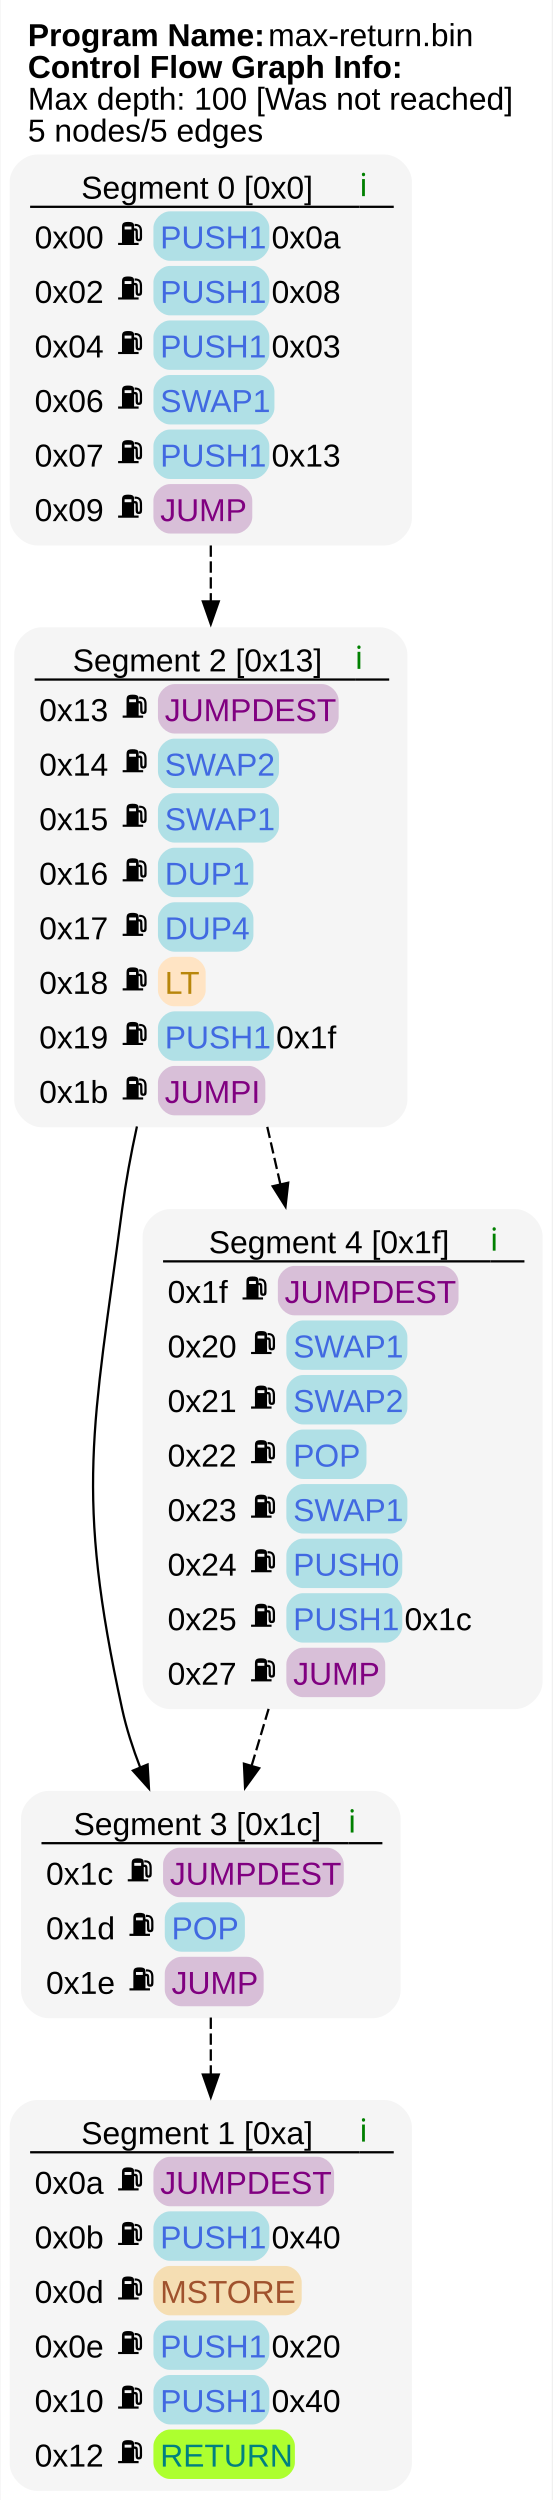
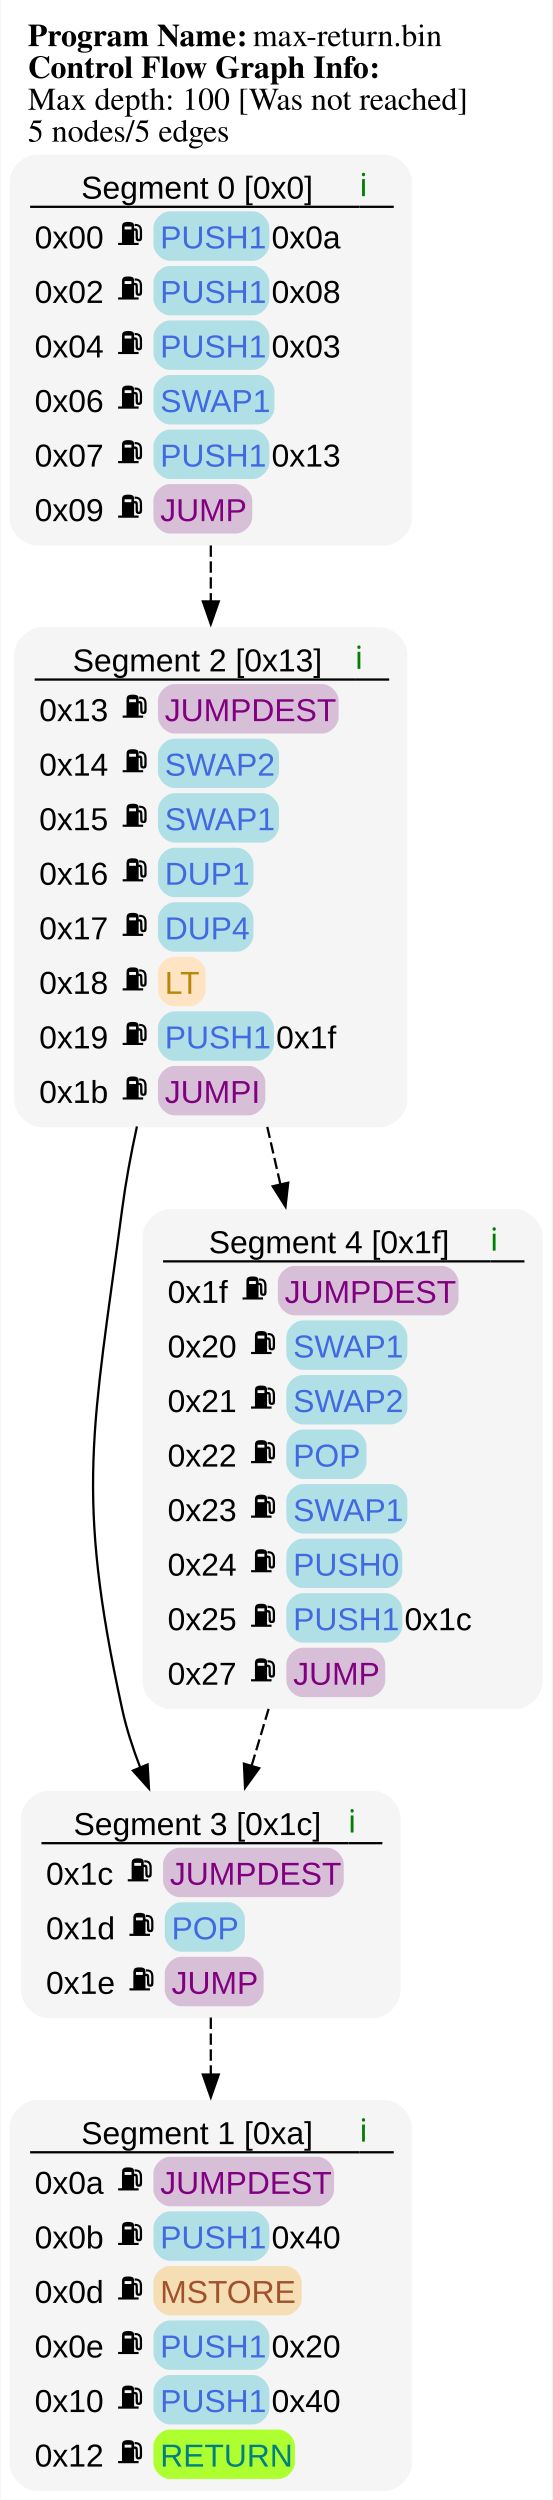
<svg xmlns="http://www.w3.org/2000/svg" xmlns:xlink="http://www.w3.org/1999/xlink" width="243pt" height="1100pt" viewBox="0.00 0.00 242.50 1100.00">
  <g id="graph0" class="graph" transform="scale(1 1) rotate(0) translate(4 1096)">
    <polygon fill="white" stroke="none" points="-4,4 -4,-1096 238.5,-1096 238.5,4 -4,4" />
-     <text text-anchor="start" x="8" y="-1075.7" font-family="Arial" font-weight="bold" font-size="14.00">Program Name: </text>
-     <text text-anchor="start" x="113.75" y="-1075.7" font-family="Arial" font-size="14.00"> max-return.bin</text>
-     <text text-anchor="start" x="8" y="-1061.7" font-family="Arial" font-weight="bold" font-size="14.00">Control Flow Graph Info: </text>
-     <text text-anchor="start" x="8" y="-1047.7" font-family="Arial" font-size="14.00">Max depth: 100 [Was not reached]</text>
-     <text text-anchor="start" x="8" y="-1033.7" font-family="Arial" font-size="14.00">5 nodes/5 edges</text>
+     <text text-anchor="start" x="8" y="-1075.7" font-family="Times,serif" font-weight="bold" font-size="14.00">Program Name: </text>
+     <text text-anchor="start" x="107" y="-1075.7" font-family="Times,serif" font-size="14.00"> max-return.bin</text>
+     <text text-anchor="start" x="8" y="-1061.7" font-family="Times,serif" font-weight="bold" font-size="14.00">Control Flow Graph Info: </text>
+     <text text-anchor="start" x="8" y="-1047.7" font-family="Times,serif" font-size="14.00">Max depth: 100 [Was not reached]</text>
+     <text text-anchor="start" x="8" y="-1033.7" font-family="Times,serif" font-size="14.00">5 nodes/5 edges</text>
    <g id="node1" class="node">
      <path fill="whitesmoke" stroke="none" d="M165,-1028C165,-1028 12,-1028 12,-1028 6,-1028 0,-1022 0,-1016 0,-1016 0,-868 0,-868 0,-862 6,-856 12,-856 12,-856 165,-856 165,-856 171,-856 177,-862 177,-868 177,-868 177,-1016 177,-1016 177,-1022 171,-1028 165,-1028" />
      <text text-anchor="start" x="31.5" y="-1008.58" font-family="arial" font-size="14.00">Segment 0 [0x0]</text>
      <g id="a_node1_0">
-         <a xlink:title="Stack Size Δ: +3&#10;Stack Size on Entry ≥ 0&#10;Exit Jump target: Constant 0x13">
+         <a xlink:title="Stack Size Δ: +3&#10;Stack Size on Entry for this segment ≥ 0&#10;Stack Size on Entry for this segment at this node ≥ 0&#10;Exit Jump target: Constant 0x13">
          <text text-anchor="start" x="153.88" y="-1009.7" font-family="arial" font-size="14.00" fill="green">ℹ️</text>
        </a>
      </g>
      <text text-anchor="start" x="11" y="-986.7" font-family="arial" font-size="14.00">0x00 </text>
      <g id="a_node1_1">
        <a xlink:href="https://github.com/Consensys/evm-dafny/blob/60bce44ee75978a4c97b9eab8e03424c9c233bbd/src/dafny/evm.dfy#L103" xlink:title="Gas: 3 " target="_blank">
          <text text-anchor="start" x="47" y="-988.2" font-family="arial" font-size="14.00">⛽</text>
        </a>
      </g>
      <g id="a_node1_2">
        <a xlink:href="https://github.com/Consensys/evm-dafny/blob/60bce44ee75978a4c97b9eab8e03424c9c233bbd/src/dafny/bytecode.dfy#L1479" xlink:title="Push 1 byte" target="_blank">
          <path fill="powderblue" stroke="none" d="M70.5,-981.25C70.5,-981.25 107,-981.25 107,-981.25 110.62,-981.25 114.25,-984.88 114.25,-988.5 114.25,-988.5 114.25,-995.75 114.25,-995.75 114.25,-999.38 110.62,-1003 107,-1003 107,-1003 70.5,-1003 70.5,-1003 66.88,-1003 63.25,-999.38 63.25,-995.75 63.25,-995.75 63.25,-988.5 63.25,-988.5 63.25,-984.88 66.88,-981.25 70.5,-981.25" />
          <text text-anchor="start" x="66.25" y="-986.7" font-family="arial" font-size="14.00" fill="royalblue">PUSH1</text>
        </a>
      </g>
      <text text-anchor="start" x="115.25" y="-986.7" font-family="arial" font-size="14.00">  0x0a</text>
      <text text-anchor="start" x="11" y="-962.7" font-family="arial" font-size="14.00">0x02 </text>
      <g id="a_node1_3">
        <a xlink:href="https://github.com/Consensys/evm-dafny/blob/60bce44ee75978a4c97b9eab8e03424c9c233bbd/src/dafny/evm.dfy#L103" xlink:title="Gas: 3 " target="_blank">
          <text text-anchor="start" x="47" y="-964.2" font-family="arial" font-size="14.00">⛽</text>
        </a>
      </g>
      <g id="a_node1_4">
        <a xlink:href="https://github.com/Consensys/evm-dafny/blob/60bce44ee75978a4c97b9eab8e03424c9c233bbd/src/dafny/bytecode.dfy#L1479" xlink:title="Push 1 byte" target="_blank">
          <path fill="powderblue" stroke="none" d="M70.5,-957.25C70.5,-957.25 107,-957.25 107,-957.25 110.62,-957.25 114.25,-960.88 114.25,-964.5 114.25,-964.5 114.25,-971.75 114.25,-971.75 114.25,-975.38 110.62,-979 107,-979 107,-979 70.5,-979 70.5,-979 66.88,-979 63.25,-975.38 63.25,-971.75 63.25,-971.75 63.25,-964.5 63.25,-964.5 63.25,-960.88 66.88,-957.25 70.5,-957.25" />
          <text text-anchor="start" x="66.25" y="-962.7" font-family="arial" font-size="14.00" fill="royalblue">PUSH1</text>
        </a>
      </g>
      <text text-anchor="start" x="115.25" y="-962.7" font-family="arial" font-size="14.00">  0x08</text>
      <text text-anchor="start" x="11" y="-938.7" font-family="arial" font-size="14.00">0x04 </text>
      <g id="a_node1_5">
        <a xlink:href="https://github.com/Consensys/evm-dafny/blob/60bce44ee75978a4c97b9eab8e03424c9c233bbd/src/dafny/evm.dfy#L103" xlink:title="Gas: 3 " target="_blank">
          <text text-anchor="start" x="47" y="-940.2" font-family="arial" font-size="14.00">⛽</text>
        </a>
      </g>
      <g id="a_node1_6">
        <a xlink:href="https://github.com/Consensys/evm-dafny/blob/60bce44ee75978a4c97b9eab8e03424c9c233bbd/src/dafny/bytecode.dfy#L1479" xlink:title="Push 1 byte" target="_blank">
          <path fill="powderblue" stroke="none" d="M70.5,-933.25C70.5,-933.25 107,-933.25 107,-933.25 110.62,-933.25 114.25,-936.88 114.25,-940.5 114.25,-940.5 114.25,-947.75 114.25,-947.75 114.25,-951.38 110.62,-955 107,-955 107,-955 70.5,-955 70.5,-955 66.88,-955 63.25,-951.38 63.25,-947.75 63.25,-947.75 63.25,-940.5 63.25,-940.5 63.25,-936.88 66.88,-933.25 70.5,-933.25" />
          <text text-anchor="start" x="66.25" y="-938.7" font-family="arial" font-size="14.00" fill="royalblue">PUSH1</text>
        </a>
      </g>
      <text text-anchor="start" x="115.25" y="-938.7" font-family="arial" font-size="14.00">  0x03</text>
      <text text-anchor="start" x="11" y="-914.7" font-family="arial" font-size="14.00">0x06 </text>
      <g id="a_node1_7">
        <a xlink:href="https://github.com/Consensys/evm-dafny/blob/60bce44ee75978a4c97b9eab8e03424c9c233bbd/src/dafny/evm.dfy#L103" xlink:title="Gas: 3 " target="_blank">
          <text text-anchor="start" x="47" y="-916.2" font-family="arial" font-size="14.00">⛽</text>
        </a>
      </g>
      <g id="a_node1_8">
        <a xlink:href="https://github.com/Consensys/evm-dafny/blob/60bce44ee75978a4c97b9eab8e03424c9c233bbd/src/dafny/bytecode.dfy#L1577" xlink:title="Swap top and 2nd element of the stack" target="_blank">
          <path fill="powderblue" stroke="none" d="M70.5,-909.25C70.5,-909.25 109.25,-909.25 109.25,-909.25 112.88,-909.25 116.5,-912.88 116.5,-916.5 116.5,-916.5 116.5,-923.75 116.5,-923.75 116.5,-927.38 112.88,-931 109.25,-931 109.25,-931 70.5,-931 70.5,-931 66.88,-931 63.25,-927.38 63.25,-923.75 63.25,-923.75 63.25,-916.5 63.25,-916.5 63.25,-912.88 66.88,-909.25 70.5,-909.25" />
          <text text-anchor="start" x="66.25" y="-914.7" font-family="arial" font-size="14.00" fill="royalblue">SWAP1</text>
        </a>
      </g>
      <text text-anchor="start" x="11" y="-890.7" font-family="arial" font-size="14.00">0x07 </text>
      <g id="a_node1_9">
        <a xlink:href="https://github.com/Consensys/evm-dafny/blob/60bce44ee75978a4c97b9eab8e03424c9c233bbd/src/dafny/evm.dfy#L103" xlink:title="Gas: 3 " target="_blank">
          <text text-anchor="start" x="47" y="-892.2" font-family="arial" font-size="14.00">⛽</text>
        </a>
      </g>
      <g id="a_node1_10">
        <a xlink:href="https://github.com/Consensys/evm-dafny/blob/60bce44ee75978a4c97b9eab8e03424c9c233bbd/src/dafny/bytecode.dfy#L1479" xlink:title="Push 1 byte" target="_blank">
          <path fill="powderblue" stroke="none" d="M70.5,-885.25C70.5,-885.25 107,-885.25 107,-885.25 110.62,-885.25 114.25,-888.88 114.25,-892.5 114.25,-892.5 114.25,-899.75 114.25,-899.75 114.25,-903.38 110.62,-907 107,-907 107,-907 70.5,-907 70.5,-907 66.88,-907 63.25,-903.38 63.25,-899.75 63.25,-899.75 63.25,-892.5 63.25,-892.5 63.25,-888.88 66.88,-885.25 70.5,-885.25" />
          <text text-anchor="start" x="66.25" y="-890.7" font-family="arial" font-size="14.00" fill="royalblue">PUSH1</text>
        </a>
      </g>
      <text text-anchor="start" x="115.25" y="-890.7" font-family="arial" font-size="14.00">  0x13</text>
      <text text-anchor="start" x="11" y="-866.7" font-family="arial" font-size="14.00">0x09 </text>
      <g id="a_node1_11">
        <a xlink:href="https://github.com/Consensys/evm-dafny/blob/60bce44ee75978a4c97b9eab8e03424c9c233bbd/src/dafny/evm.dfy#L103" xlink:title="Gas: 8 " target="_blank">
          <text text-anchor="start" x="47" y="-868.2" font-family="arial" font-size="14.00">⛽</text>
        </a>
      </g>
      <g id="a_node1_12">
        <a xlink:href="https://github.com/Consensys/evm-dafny/blob/60bce44ee75978a4c97b9eab8e03424c9c233bbd/src/dafny/bytecode.dfy#L1255" xlink:title="Uncoditional Jump" target="_blank">
          <path fill="thistle" stroke="none" d="M70.5,-861.25C70.5,-861.25 99.5,-861.25 99.5,-861.25 103.12,-861.25 106.75,-864.88 106.75,-868.5 106.75,-868.5 106.75,-875.75 106.75,-875.75 106.75,-879.38 103.12,-883 99.5,-883 99.5,-883 70.5,-883 70.5,-883 66.88,-883 63.25,-879.38 63.25,-875.75 63.25,-875.75 63.25,-868.5 63.25,-868.5 63.25,-864.88 66.88,-861.25 70.5,-861.25" />
          <text text-anchor="start" x="66.25" y="-866.7" font-family="arial" font-size="14.00" fill="purple">JUMP</text>
        </a>
      </g>
      <polygon fill="black" stroke="black" points="9,-1005 9,-1005 154,-1005 154,-1005 9,-1005" />
      <polygon fill="black" stroke="black" points="154,-1005 154,-1005 169,-1005 169,-1005 154,-1005" />
    </g>
    <g id="node2" class="node">
      <path fill="whitesmoke" stroke="none" d="M163,-820C163,-820 14,-820 14,-820 8,-820 2,-814 2,-808 2,-808 2,-612 2,-612 2,-606 8,-600 14,-600 14,-600 163,-600 163,-600 169,-600 175,-606 175,-612 175,-612 175,-808 175,-808 175,-814 169,-820 163,-820" />
      <text text-anchor="start" x="27.75" y="-800.58" font-family="arial" font-size="14.00">Segment 2 [0x13]</text>
      <g id="a_node2_13">
-         <a xlink:title="Stack Size Δ: 0&#10;Stack Size on Entry ≥ 3&#10;Exit Jump target: Constant 0x1f">
+         <a xlink:title="Stack Size Δ: 0&#10;Stack Size on Entry for this segment ≥ 3&#10;Stack Size on Entry for this segment at this node ≥ 3&#10;Exit Jump target: Constant 0x1f">
          <text text-anchor="start" x="151.88" y="-801.7" font-family="arial" font-size="14.00" fill="green">ℹ️</text>
        </a>
      </g>
      <text text-anchor="start" x="13" y="-778.7" font-family="arial" font-size="14.00">0x13 </text>
      <g id="a_node2_14">
        <a xlink:href="https://github.com/Consensys/evm-dafny/blob/60bce44ee75978a4c97b9eab8e03424c9c233bbd/src/dafny/evm.dfy#L103" xlink:title="Gas: 1 " target="_blank">
          <text text-anchor="start" x="49" y="-780.2" font-family="arial" font-size="14.00">⛽</text>
        </a>
      </g>
      <g id="a_node2_15">
        <a xlink:href="https://github.com/Consensys/evm-dafny/blob/60bce44ee75978a4c97b9eab8e03424c9c233bbd/src/dafny/bytecode.dfy#L1334" xlink:title="A valid destination for a jump" target="_blank">
          <path fill="thistle" stroke="none" d="M72.5,-773.25C72.5,-773.25 137.5,-773.25 137.5,-773.25 141.12,-773.25 144.75,-776.88 144.75,-780.5 144.75,-780.5 144.75,-787.75 144.75,-787.75 144.75,-791.38 141.12,-795 137.5,-795 137.5,-795 72.5,-795 72.5,-795 68.88,-795 65.25,-791.38 65.25,-787.75 65.25,-787.75 65.25,-780.5 65.25,-780.5 65.25,-776.88 68.88,-773.25 72.5,-773.25" />
          <text text-anchor="start" x="68.25" y="-778.7" font-family="arial" font-size="14.00" fill="purple">JUMPDEST</text>
        </a>
      </g>
      <text text-anchor="start" x="13" y="-754.7" font-family="arial" font-size="14.00">0x14 </text>
      <g id="a_node2_16">
        <a xlink:href="https://github.com/Consensys/evm-dafny/blob/60bce44ee75978a4c97b9eab8e03424c9c233bbd/src/dafny/evm.dfy#L103" xlink:title="Gas: 3 " target="_blank">
          <text text-anchor="start" x="49" y="-756.2" font-family="arial" font-size="14.00">⛽</text>
        </a>
      </g>
      <g id="a_node2_17">
        <a xlink:href="https://github.com/Consensys/evm-dafny/blob/60bce44ee75978a4c97b9eab8e03424c9c233bbd/src/dafny/bytecode.dfy#L1577" xlink:title="Swap top and 3rd element of the stack" target="_blank">
          <path fill="powderblue" stroke="none" d="M72.5,-749.25C72.5,-749.25 111.25,-749.25 111.25,-749.25 114.88,-749.25 118.5,-752.88 118.5,-756.5 118.5,-756.5 118.5,-763.75 118.5,-763.75 118.5,-767.38 114.88,-771 111.25,-771 111.25,-771 72.5,-771 72.5,-771 68.88,-771 65.25,-767.38 65.25,-763.75 65.25,-763.75 65.25,-756.5 65.25,-756.5 65.25,-752.88 68.88,-749.25 72.5,-749.25" />
          <text text-anchor="start" x="68.25" y="-754.7" font-family="arial" font-size="14.00" fill="royalblue">SWAP2</text>
        </a>
      </g>
      <text text-anchor="start" x="13" y="-730.7" font-family="arial" font-size="14.00">0x15 </text>
      <g id="a_node2_18">
        <a xlink:href="https://github.com/Consensys/evm-dafny/blob/60bce44ee75978a4c97b9eab8e03424c9c233bbd/src/dafny/evm.dfy#L103" xlink:title="Gas: 3 " target="_blank">
          <text text-anchor="start" x="49" y="-732.2" font-family="arial" font-size="14.00">⛽</text>
        </a>
      </g>
      <g id="a_node2_19">
        <a xlink:href="https://github.com/Consensys/evm-dafny/blob/60bce44ee75978a4c97b9eab8e03424c9c233bbd/src/dafny/bytecode.dfy#L1577" xlink:title="Swap top and 2nd element of the stack" target="_blank">
          <path fill="powderblue" stroke="none" d="M72.5,-725.25C72.5,-725.25 111.25,-725.25 111.25,-725.25 114.88,-725.25 118.5,-728.88 118.5,-732.5 118.5,-732.5 118.5,-739.75 118.5,-739.75 118.5,-743.38 114.88,-747 111.25,-747 111.25,-747 72.5,-747 72.5,-747 68.88,-747 65.25,-743.38 65.25,-739.75 65.25,-739.75 65.25,-732.5 65.25,-732.5 65.25,-728.88 68.88,-725.25 72.5,-725.25" />
          <text text-anchor="start" x="68.25" y="-730.7" font-family="arial" font-size="14.00" fill="royalblue">SWAP1</text>
        </a>
      </g>
      <text text-anchor="start" x="13" y="-706.7" font-family="arial" font-size="14.00">0x16 </text>
      <g id="a_node2_20">
        <a xlink:href="https://github.com/Consensys/evm-dafny/blob/60bce44ee75978a4c97b9eab8e03424c9c233bbd/src/dafny/evm.dfy#L103" xlink:title="Gas: 3 " target="_blank">
          <text text-anchor="start" x="49" y="-708.2" font-family="arial" font-size="14.00">⛽</text>
        </a>
      </g>
      <g id="a_node2_21">
        <a xlink:href="https://github.com/Consensys/evm-dafny/blob/60bce44ee75978a4c97b9eab8e03424c9c233bbd/src/dafny/bytecode.dfy#L1568" xlink:title="Duplicate 1st element on top of the stack" target="_blank">
          <path fill="powderblue" stroke="none" d="M72.5,-701.25C72.5,-701.25 100,-701.25 100,-701.25 103.62,-701.25 107.25,-704.88 107.25,-708.5 107.25,-708.5 107.25,-715.75 107.25,-715.75 107.25,-719.38 103.62,-723 100,-723 100,-723 72.5,-723 72.5,-723 68.88,-723 65.25,-719.38 65.25,-715.75 65.25,-715.75 65.25,-708.5 65.25,-708.5 65.25,-704.88 68.88,-701.25 72.5,-701.25" />
          <text text-anchor="start" x="68.25" y="-706.7" font-family="arial" font-size="14.00" fill="royalblue">DUP1</text>
        </a>
      </g>
      <text text-anchor="start" x="13" y="-682.7" font-family="arial" font-size="14.00">0x17 </text>
      <g id="a_node2_22">
        <a xlink:href="https://github.com/Consensys/evm-dafny/blob/60bce44ee75978a4c97b9eab8e03424c9c233bbd/src/dafny/evm.dfy#L103" xlink:title="Gas: 3 " target="_blank">
          <text text-anchor="start" x="49" y="-684.2" font-family="arial" font-size="14.00">⛽</text>
        </a>
      </g>
      <g id="a_node2_23">
        <a xlink:href="https://github.com/Consensys/evm-dafny/blob/60bce44ee75978a4c97b9eab8e03424c9c233bbd/src/dafny/bytecode.dfy#L1568" xlink:title="Duplicate 4-th element on top of the stack" target="_blank">
          <path fill="powderblue" stroke="none" d="M72.5,-677.25C72.5,-677.25 100,-677.25 100,-677.25 103.62,-677.25 107.25,-680.88 107.25,-684.5 107.25,-684.5 107.25,-691.75 107.25,-691.75 107.25,-695.38 103.62,-699 100,-699 100,-699 72.5,-699 72.5,-699 68.88,-699 65.25,-695.38 65.25,-691.75 65.25,-691.75 65.25,-684.5 65.25,-684.5 65.25,-680.88 68.88,-677.25 72.5,-677.25" />
          <text text-anchor="start" x="68.25" y="-682.7" font-family="arial" font-size="14.00" fill="royalblue">DUP4</text>
        </a>
      </g>
      <text text-anchor="start" x="13" y="-658.7" font-family="arial" font-size="14.00">0x18 </text>
      <g id="a_node2_24">
        <a xlink:href="https://github.com/Consensys/evm-dafny/blob/60bce44ee75978a4c97b9eab8e03424c9c233bbd/src/dafny/evm.dfy#L103" xlink:title="Gas: 3 " target="_blank">
          <text text-anchor="start" x="49" y="-660.2" font-family="arial" font-size="14.00">⛽</text>
        </a>
      </g>
      <g id="a_node2_25">
        <a xlink:href="https://github.com/Consensys/evm-dafny/blob/60bce44ee75978a4c97b9eab8e03424c9c233bbd/src/dafny/bytecode.dfy#L314" xlink:title="Unsigned Less than" target="_blank">
          <path fill="bisque" stroke="none" d="M72.25,-653.25C72.25,-653.25 79.25,-653.25 79.25,-653.25 82.75,-653.25 86.25,-656.75 86.25,-660.25 86.25,-660.25 86.25,-668 86.25,-668 86.25,-671.5 82.75,-675 79.25,-675 79.25,-675 72.25,-675 72.25,-675 68.75,-675 65.25,-671.5 65.25,-668 65.25,-668 65.25,-660.25 65.25,-660.25 65.25,-656.75 68.75,-653.25 72.25,-653.25" />
          <text text-anchor="start" x="68.25" y="-658.7" font-family="arial" font-size="14.00" fill="darkgoldenrod">LT</text>
        </a>
      </g>
      <text text-anchor="start" x="13" y="-634.7" font-family="arial" font-size="14.00">0x19 </text>
      <g id="a_node2_26">
        <a xlink:href="https://github.com/Consensys/evm-dafny/blob/60bce44ee75978a4c97b9eab8e03424c9c233bbd/src/dafny/evm.dfy#L103" xlink:title="Gas: 3 " target="_blank">
          <text text-anchor="start" x="49" y="-636.2" font-family="arial" font-size="14.00">⛽</text>
        </a>
      </g>
      <g id="a_node2_27">
        <a xlink:href="https://github.com/Consensys/evm-dafny/blob/60bce44ee75978a4c97b9eab8e03424c9c233bbd/src/dafny/bytecode.dfy#L1479" xlink:title="Push 1 byte" target="_blank">
          <path fill="powderblue" stroke="none" d="M72.5,-629.25C72.5,-629.25 109,-629.25 109,-629.25 112.62,-629.25 116.25,-632.88 116.25,-636.5 116.25,-636.5 116.25,-643.75 116.25,-643.75 116.25,-647.38 112.62,-651 109,-651 109,-651 72.5,-651 72.5,-651 68.88,-651 65.25,-647.38 65.25,-643.75 65.25,-643.75 65.25,-636.5 65.25,-636.5 65.25,-632.88 68.88,-629.25 72.5,-629.25" />
          <text text-anchor="start" x="68.25" y="-634.7" font-family="arial" font-size="14.00" fill="royalblue">PUSH1</text>
        </a>
      </g>
      <text text-anchor="start" x="117.25" y="-634.7" font-family="arial" font-size="14.00">  0x1f</text>
      <text text-anchor="start" x="13" y="-610.7" font-family="arial" font-size="14.00">0x1b </text>
      <g id="a_node2_28">
        <a xlink:href="https://github.com/Consensys/evm-dafny/blob/60bce44ee75978a4c97b9eab8e03424c9c233bbd/src/dafny/evm.dfy#L103" xlink:title="Gas: 10 " target="_blank">
          <text text-anchor="start" x="49" y="-612.2" font-family="arial" font-size="14.00">⛽</text>
        </a>
      </g>
      <g id="a_node2_29">
        <a xlink:href="https://github.com/Consensys/evm-dafny/blob/60bce44ee75978a4c97b9eab8e03424c9c233bbd/src/dafny/bytecode.dfy#L1277" xlink:title="Conditional Jump" target="_blank">
          <path fill="thistle" stroke="none" d="M72.5,-605.25C72.5,-605.25 105.25,-605.25 105.25,-605.25 108.88,-605.25 112.5,-608.88 112.5,-612.5 112.5,-612.5 112.5,-619.75 112.5,-619.75 112.5,-623.38 108.88,-627 105.25,-627 105.25,-627 72.5,-627 72.5,-627 68.88,-627 65.25,-623.38 65.25,-619.75 65.25,-619.75 65.25,-612.5 65.25,-612.5 65.25,-608.88 68.88,-605.25 72.5,-605.25" />
          <text text-anchor="start" x="68.25" y="-610.7" font-family="arial" font-size="14.00" fill="purple">JUMPI</text>
        </a>
      </g>
      <polygon fill="black" stroke="black" points="11,-797 11,-797 152,-797 152,-797 11,-797" />
      <polygon fill="black" stroke="black" points="152,-797 152,-797 167,-797 167,-797 152,-797" />
    </g>
    <g id="edge1" class="edge">
      <g id="a_edge1">
        <a xlink:title="Jump">
          <path fill="none" stroke="black" stroke-dasharray="5,2" d="M88.5,-856.01C88.5,-847.92 88.5,-839.61 88.5,-831.26" />
          <polygon fill="black" stroke="black" points="92,-831.39 88.5,-821.39 85,-831.39 92,-831.39" />
        </a>
      </g>
    </g>
    <g id="node3" class="node">
      <path fill="whitesmoke" stroke="none" d="M160,-308C160,-308 17,-308 17,-308 11,-308 5,-302 5,-296 5,-296 5,-220 5,-220 5,-214 11,-208 17,-208 17,-208 160,-208 160,-208 166,-208 172,-214 172,-220 172,-220 172,-296 172,-296 172,-302 166,-308 160,-308" />
      <text text-anchor="start" x="28.12" y="-288.57" font-family="arial" font-size="14.00">Segment 3 [0x1c]</text>
      <g id="a_node3_30">
-         <a xlink:title="Stack Size Δ: -2&#10;Stack Size on Entry ≥ 2&#10;Exit Jump target: Stack on Entry.Peek(1)">
+         <a xlink:title="Stack Size Δ: -2&#10;Stack Size on Entry for this segment ≥ 2&#10;Stack Size on Entry for this segment at this node ≥ 3&#10;Exit Jump target: Stack on Entry.Peek(1)">
          <text text-anchor="start" x="148.88" y="-289.7" font-family="arial" font-size="14.00" fill="green">ℹ️</text>
        </a>
      </g>
      <text text-anchor="start" x="16" y="-266.7" font-family="arial" font-size="14.00">0x1c </text>
      <g id="a_node3_31">
        <a xlink:href="https://github.com/Consensys/evm-dafny/blob/60bce44ee75978a4c97b9eab8e03424c9c233bbd/src/dafny/evm.dfy#L103" xlink:title="Gas: 1 " target="_blank">
          <text text-anchor="start" x="51.25" y="-268.2" font-family="arial" font-size="14.00">⛽</text>
        </a>
      </g>
      <g id="a_node3_32">
        <a xlink:href="https://github.com/Consensys/evm-dafny/blob/60bce44ee75978a4c97b9eab8e03424c9c233bbd/src/dafny/bytecode.dfy#L1334" xlink:title="A valid destination for a jump" target="_blank">
          <path fill="thistle" stroke="none" d="M74.75,-261.25C74.75,-261.25 139.75,-261.25 139.75,-261.25 143.38,-261.25 147,-264.88 147,-268.5 147,-268.5 147,-275.75 147,-275.75 147,-279.38 143.38,-283 139.75,-283 139.75,-283 74.75,-283 74.75,-283 71.12,-283 67.5,-279.38 67.5,-275.75 67.5,-275.75 67.5,-268.5 67.5,-268.5 67.5,-264.88 71.12,-261.25 74.75,-261.25" />
          <text text-anchor="start" x="70.5" y="-266.7" font-family="arial" font-size="14.00" fill="purple">JUMPDEST</text>
        </a>
      </g>
      <text text-anchor="start" x="16" y="-242.7" font-family="arial" font-size="14.00">0x1d </text>
      <g id="a_node3_33">
        <a xlink:href="https://github.com/Consensys/evm-dafny/blob/60bce44ee75978a4c97b9eab8e03424c9c233bbd/src/dafny/evm.dfy#L103" xlink:title="Gas: 2 " target="_blank">
          <text text-anchor="start" x="52" y="-244.2" font-family="arial" font-size="14.00">⛽</text>
        </a>
      </g>
      <g id="a_node3_34">
        <a xlink:href="https://github.com/Consensys/evm-dafny/blob/60bce44ee75978a4c97b9eab8e03424c9c233bbd/src/dafny/bytecode.dfy#L1097" xlink:title="Pop top of stack" target="_blank">
          <path fill="powderblue" stroke="none" d="M75.5,-237.25C75.5,-237.25 96.25,-237.25 96.25,-237.25 99.88,-237.25 103.5,-240.88 103.5,-244.5 103.5,-244.5 103.5,-251.75 103.5,-251.75 103.5,-255.38 99.88,-259 96.25,-259 96.25,-259 75.5,-259 75.5,-259 71.88,-259 68.25,-255.38 68.25,-251.75 68.25,-251.75 68.25,-244.5 68.25,-244.5 68.25,-240.88 71.88,-237.25 75.5,-237.25" />
          <text text-anchor="start" x="71.25" y="-242.7" font-family="arial" font-size="14.00" fill="royalblue">POP</text>
        </a>
      </g>
      <text text-anchor="start" x="16" y="-218.7" font-family="arial" font-size="14.00">0x1e </text>
      <g id="a_node3_35">
        <a xlink:href="https://github.com/Consensys/evm-dafny/blob/60bce44ee75978a4c97b9eab8e03424c9c233bbd/src/dafny/evm.dfy#L103" xlink:title="Gas: 8 " target="_blank">
          <text text-anchor="start" x="52" y="-220.2" font-family="arial" font-size="14.00">⛽</text>
        </a>
      </g>
      <g id="a_node3_36">
        <a xlink:href="https://github.com/Consensys/evm-dafny/blob/60bce44ee75978a4c97b9eab8e03424c9c233bbd/src/dafny/bytecode.dfy#L1255" xlink:title="Uncoditional Jump" target="_blank">
          <path fill="thistle" stroke="none" d="M75.5,-213.25C75.5,-213.25 104.5,-213.25 104.5,-213.25 108.12,-213.25 111.75,-216.88 111.75,-220.5 111.75,-220.5 111.75,-227.75 111.75,-227.75 111.75,-231.38 108.12,-235 104.5,-235 104.5,-235 75.5,-235 75.5,-235 71.88,-235 68.25,-231.38 68.25,-227.75 68.25,-227.75 68.25,-220.5 68.25,-220.5 68.25,-216.88 71.88,-213.25 75.5,-213.25" />
          <text text-anchor="start" x="71.25" y="-218.7" font-family="arial" font-size="14.00" fill="purple">JUMP</text>
        </a>
      </g>
      <polygon fill="black" stroke="black" points="14,-285 14,-285 149,-285 149,-285 14,-285" />
      <polygon fill="black" stroke="black" points="149,-285 149,-285 164,-285 164,-285 149,-285" />
    </g>
    <g id="edge2" class="edge">
      <g id="a_edge2">
        <a xlink:title="Next">
          <path fill="none" stroke="black" d="M56,-600.36C53.34,-588.19 51.07,-575.89 49.5,-564 36.69,-467.06 28.63,-439.52 49.5,-344 51.38,-335.41 54.2,-326.66 57.49,-318.18" />
          <polygon fill="black" stroke="black" points="60.69,-319.62 61.3,-309.04 54.23,-316.93 60.69,-319.62" />
        </a>
      </g>
    </g>
    <g id="node4" class="node">
      <path fill="whitesmoke" stroke="none" d="M222.5,-564C222.5,-564 70.5,-564 70.5,-564 64.5,-564 58.5,-558 58.5,-552 58.5,-552 58.5,-356 58.5,-356 58.5,-350 64.5,-344 70.5,-344 70.5,-344 222.5,-344 222.5,-344 228.5,-344 234.5,-350 234.5,-356 234.5,-356 234.5,-552 234.5,-552 234.5,-558 228.5,-564 222.5,-564" />
      <text text-anchor="start" x="87.62" y="-544.58" font-family="arial" font-size="14.00">Segment 4 [0x1f]</text>
      <g id="a_node4_37">
-         <a xlink:title="Stack Size Δ: 0&#10;Stack Size on Entry ≥ 3&#10;Exit Jump target: Constant 0x1c">
+         <a xlink:title="Stack Size Δ: 0&#10;Stack Size on Entry for this segment ≥ 3&#10;Stack Size on Entry for this segment at this node ≥ 3&#10;Exit Jump target: Constant 0x1c">
          <text text-anchor="start" x="211.38" y="-545.7" font-family="arial" font-size="14.00" fill="green">ℹ️</text>
        </a>
      </g>
      <text text-anchor="start" x="69.5" y="-522.7" font-family="arial" font-size="14.00">0x1f </text>
      <g id="a_node4_38">
        <a xlink:href="https://github.com/Consensys/evm-dafny/blob/60bce44ee75978a4c97b9eab8e03424c9c233bbd/src/dafny/evm.dfy#L103" xlink:title="Gas: 1 " target="_blank">
          <text text-anchor="start" x="101.75" y="-524.2" font-family="arial" font-size="14.00">⛽</text>
        </a>
      </g>
      <g id="a_node4_39">
        <a xlink:href="https://github.com/Consensys/evm-dafny/blob/60bce44ee75978a4c97b9eab8e03424c9c233bbd/src/dafny/bytecode.dfy#L1334" xlink:title="A valid destination for a jump" target="_blank">
          <path fill="thistle" stroke="none" d="M125.25,-517.25C125.25,-517.25 190.25,-517.25 190.25,-517.25 193.88,-517.25 197.5,-520.88 197.5,-524.5 197.5,-524.5 197.5,-531.75 197.5,-531.75 197.5,-535.38 193.88,-539 190.25,-539 190.25,-539 125.25,-539 125.25,-539 121.62,-539 118,-535.38 118,-531.75 118,-531.75 118,-524.5 118,-524.5 118,-520.88 121.62,-517.25 125.25,-517.25" />
          <text text-anchor="start" x="121" y="-522.7" font-family="arial" font-size="14.00" fill="purple">JUMPDEST</text>
        </a>
      </g>
      <text text-anchor="start" x="69.5" y="-498.7" font-family="arial" font-size="14.00">0x20 </text>
      <g id="a_node4_40">
        <a xlink:href="https://github.com/Consensys/evm-dafny/blob/60bce44ee75978a4c97b9eab8e03424c9c233bbd/src/dafny/evm.dfy#L103" xlink:title="Gas: 3 " target="_blank">
          <text text-anchor="start" x="105.5" y="-500.2" font-family="arial" font-size="14.00">⛽</text>
        </a>
      </g>
      <g id="a_node4_41">
        <a xlink:href="https://github.com/Consensys/evm-dafny/blob/60bce44ee75978a4c97b9eab8e03424c9c233bbd/src/dafny/bytecode.dfy#L1577" xlink:title="Swap top and 2nd element of the stack" target="_blank">
          <path fill="powderblue" stroke="none" d="M129,-493.25C129,-493.25 167.75,-493.25 167.75,-493.25 171.38,-493.25 175,-496.88 175,-500.5 175,-500.5 175,-507.75 175,-507.75 175,-511.38 171.38,-515 167.75,-515 167.75,-515 129,-515 129,-515 125.38,-515 121.75,-511.38 121.75,-507.75 121.75,-507.75 121.75,-500.5 121.75,-500.5 121.75,-496.88 125.38,-493.25 129,-493.25" />
          <text text-anchor="start" x="124.75" y="-498.7" font-family="arial" font-size="14.00" fill="royalblue">SWAP1</text>
        </a>
      </g>
      <text text-anchor="start" x="69.5" y="-474.7" font-family="arial" font-size="14.00">0x21 </text>
      <g id="a_node4_42">
        <a xlink:href="https://github.com/Consensys/evm-dafny/blob/60bce44ee75978a4c97b9eab8e03424c9c233bbd/src/dafny/evm.dfy#L103" xlink:title="Gas: 3 " target="_blank">
          <text text-anchor="start" x="105.5" y="-476.2" font-family="arial" font-size="14.00">⛽</text>
        </a>
      </g>
      <g id="a_node4_43">
        <a xlink:href="https://github.com/Consensys/evm-dafny/blob/60bce44ee75978a4c97b9eab8e03424c9c233bbd/src/dafny/bytecode.dfy#L1577" xlink:title="Swap top and 3rd element of the stack" target="_blank">
          <path fill="powderblue" stroke="none" d="M129,-469.25C129,-469.25 167.75,-469.25 167.75,-469.25 171.38,-469.25 175,-472.88 175,-476.5 175,-476.5 175,-483.75 175,-483.75 175,-487.38 171.38,-491 167.75,-491 167.75,-491 129,-491 129,-491 125.38,-491 121.75,-487.38 121.75,-483.75 121.75,-483.75 121.75,-476.5 121.75,-476.5 121.75,-472.88 125.38,-469.25 129,-469.25" />
          <text text-anchor="start" x="124.75" y="-474.7" font-family="arial" font-size="14.00" fill="royalblue">SWAP2</text>
        </a>
      </g>
      <text text-anchor="start" x="69.5" y="-450.7" font-family="arial" font-size="14.00">0x22 </text>
      <g id="a_node4_44">
        <a xlink:href="https://github.com/Consensys/evm-dafny/blob/60bce44ee75978a4c97b9eab8e03424c9c233bbd/src/dafny/evm.dfy#L103" xlink:title="Gas: 2 " target="_blank">
          <text text-anchor="start" x="105.5" y="-452.2" font-family="arial" font-size="14.00">⛽</text>
        </a>
      </g>
      <g id="a_node4_45">
        <a xlink:href="https://github.com/Consensys/evm-dafny/blob/60bce44ee75978a4c97b9eab8e03424c9c233bbd/src/dafny/bytecode.dfy#L1097" xlink:title="Pop top of stack" target="_blank">
          <path fill="powderblue" stroke="none" d="M129,-445.25C129,-445.25 149.75,-445.25 149.75,-445.25 153.38,-445.25 157,-448.88 157,-452.5 157,-452.5 157,-459.75 157,-459.75 157,-463.38 153.38,-467 149.75,-467 149.75,-467 129,-467 129,-467 125.38,-467 121.75,-463.38 121.75,-459.75 121.75,-459.75 121.75,-452.5 121.75,-452.5 121.75,-448.88 125.38,-445.25 129,-445.25" />
          <text text-anchor="start" x="124.75" y="-450.7" font-family="arial" font-size="14.00" fill="royalblue">POP</text>
        </a>
      </g>
      <text text-anchor="start" x="69.5" y="-426.7" font-family="arial" font-size="14.00">0x23 </text>
      <g id="a_node4_46">
        <a xlink:href="https://github.com/Consensys/evm-dafny/blob/60bce44ee75978a4c97b9eab8e03424c9c233bbd/src/dafny/evm.dfy#L103" xlink:title="Gas: 3 " target="_blank">
          <text text-anchor="start" x="105.5" y="-428.2" font-family="arial" font-size="14.00">⛽</text>
        </a>
      </g>
      <g id="a_node4_47">
        <a xlink:href="https://github.com/Consensys/evm-dafny/blob/60bce44ee75978a4c97b9eab8e03424c9c233bbd/src/dafny/bytecode.dfy#L1577" xlink:title="Swap top and 2nd element of the stack" target="_blank">
          <path fill="powderblue" stroke="none" d="M129,-421.25C129,-421.25 167.75,-421.25 167.75,-421.25 171.38,-421.25 175,-424.88 175,-428.5 175,-428.5 175,-435.75 175,-435.75 175,-439.38 171.38,-443 167.75,-443 167.75,-443 129,-443 129,-443 125.38,-443 121.75,-439.38 121.75,-435.75 121.75,-435.75 121.75,-428.5 121.75,-428.5 121.75,-424.88 125.38,-421.25 129,-421.25" />
          <text text-anchor="start" x="124.75" y="-426.7" font-family="arial" font-size="14.00" fill="royalblue">SWAP1</text>
        </a>
      </g>
      <text text-anchor="start" x="69.5" y="-402.7" font-family="arial" font-size="14.00">0x24 </text>
      <g id="a_node4_48">
        <a xlink:href="https://github.com/Consensys/evm-dafny/blob/60bce44ee75978a4c97b9eab8e03424c9c233bbd/src/dafny/evm.dfy#L103" xlink:title="Gas: 3 " target="_blank">
          <text text-anchor="start" x="105.5" y="-404.2" font-family="arial" font-size="14.00">⛽</text>
        </a>
      </g>
      <g id="a_node4_49">
        <a xlink:href="https://github.com/Consensys/evm-dafny/blob/60bce44ee75978a4c97b9eab8e03424c9c233bbd/src/dafny/bytecode.dfy#L1428" xlink:title="Push 0 on stack" target="_blank">
          <path fill="powderblue" stroke="none" d="M129,-397.25C129,-397.25 165.5,-397.25 165.5,-397.25 169.12,-397.25 172.75,-400.88 172.75,-404.5 172.75,-404.5 172.75,-411.75 172.75,-411.75 172.75,-415.38 169.12,-419 165.5,-419 165.5,-419 129,-419 129,-419 125.38,-419 121.75,-415.38 121.75,-411.75 121.75,-411.75 121.75,-404.5 121.75,-404.5 121.75,-400.88 125.38,-397.25 129,-397.25" />
          <text text-anchor="start" x="124.75" y="-402.7" font-family="arial" font-size="14.00" fill="royalblue">PUSH0</text>
        </a>
      </g>
      <text text-anchor="start" x="69.5" y="-378.7" font-family="arial" font-size="14.00">0x25 </text>
      <g id="a_node4_50">
        <a xlink:href="https://github.com/Consensys/evm-dafny/blob/60bce44ee75978a4c97b9eab8e03424c9c233bbd/src/dafny/evm.dfy#L103" xlink:title="Gas: 3 " target="_blank">
          <text text-anchor="start" x="105.5" y="-380.2" font-family="arial" font-size="14.00">⛽</text>
        </a>
      </g>
      <g id="a_node4_51">
        <a xlink:href="https://github.com/Consensys/evm-dafny/blob/60bce44ee75978a4c97b9eab8e03424c9c233bbd/src/dafny/bytecode.dfy#L1479" xlink:title="Push 1 byte" target="_blank">
          <path fill="powderblue" stroke="none" d="M129,-373.25C129,-373.25 165.5,-373.25 165.5,-373.25 169.12,-373.25 172.75,-376.88 172.75,-380.5 172.75,-380.5 172.75,-387.75 172.75,-387.75 172.75,-391.38 169.12,-395 165.5,-395 165.5,-395 129,-395 129,-395 125.38,-395 121.75,-391.38 121.75,-387.75 121.75,-387.75 121.75,-380.5 121.75,-380.5 121.75,-376.88 125.38,-373.25 129,-373.25" />
          <text text-anchor="start" x="124.75" y="-378.7" font-family="arial" font-size="14.00" fill="royalblue">PUSH1</text>
        </a>
      </g>
      <text text-anchor="start" x="173.75" y="-378.7" font-family="arial" font-size="14.00">  0x1c</text>
      <text text-anchor="start" x="69.5" y="-354.7" font-family="arial" font-size="14.00">0x27 </text>
      <g id="a_node4_52">
        <a xlink:href="https://github.com/Consensys/evm-dafny/blob/60bce44ee75978a4c97b9eab8e03424c9c233bbd/src/dafny/evm.dfy#L103" xlink:title="Gas: 8 " target="_blank">
          <text text-anchor="start" x="105.5" y="-356.2" font-family="arial" font-size="14.00">⛽</text>
        </a>
      </g>
      <g id="a_node4_53">
        <a xlink:href="https://github.com/Consensys/evm-dafny/blob/60bce44ee75978a4c97b9eab8e03424c9c233bbd/src/dafny/bytecode.dfy#L1255" xlink:title="Uncoditional Jump" target="_blank">
          <path fill="thistle" stroke="none" d="M129,-349.25C129,-349.25 158,-349.25 158,-349.25 161.62,-349.25 165.25,-352.88 165.25,-356.5 165.25,-356.5 165.25,-363.75 165.25,-363.75 165.25,-367.38 161.62,-371 158,-371 158,-371 129,-371 129,-371 125.38,-371 121.75,-367.38 121.75,-363.75 121.75,-363.75 121.75,-356.5 121.75,-356.5 121.75,-352.88 125.38,-349.25 129,-349.25" />
          <text text-anchor="start" x="124.75" y="-354.7" font-family="arial" font-size="14.00" fill="purple">JUMP</text>
        </a>
      </g>
      <polygon fill="black" stroke="black" points="67.5,-541 67.5,-541 211.5,-541 211.5,-541 67.5,-541" />
      <polygon fill="black" stroke="black" points="211.5,-541 211.5,-541 226.5,-541 226.5,-541 211.5,-541" />
    </g>
    <g id="edge3" class="edge">
      <g id="a_edge3">
        <a xlink:title="Jump">
          <path fill="none" stroke="black" stroke-dasharray="5,2" d="M113.35,-600.18C115.27,-591.75 117.22,-583.21 119.16,-574.72" />
          <polygon fill="black" stroke="black" points="122.55,-575.6 121.37,-565.07 115.73,-574.04 122.55,-575.6" />
        </a>
      </g>
    </g>
    <g id="node5" class="node">
      <path fill="whitesmoke" stroke="none" d="M165,-172C165,-172 12,-172 12,-172 6,-172 0,-166 0,-160 0,-160 0,-12 0,-12 0,-6 6,0 12,0 12,0 165,0 165,0 171,0 177,-6 177,-12 177,-12 177,-160 177,-160 177,-166 171,-172 165,-172" />
      <text text-anchor="start" x="31.5" y="-152.57" font-family="arial" font-size="14.00">Segment 1 [0xa]</text>
      <g id="a_node5_54">
-         <a xlink:title="Stack Size Δ: +1&#10;Stack Size on Entry ≥ 1">
+         <a xlink:title="Stack Size Δ: -1&#10;Stack Size on Entry for this segment ≥ 1&#10;Stack Size on Entry for this segment at this node ≥ 1">
          <text text-anchor="start" x="153.88" y="-153.7" font-family="arial" font-size="14.00" fill="green">ℹ️</text>
        </a>
      </g>
      <text text-anchor="start" x="11" y="-130.7" font-family="arial" font-size="14.00">0x0a </text>
      <g id="a_node5_55">
        <a xlink:href="https://github.com/Consensys/evm-dafny/blob/60bce44ee75978a4c97b9eab8e03424c9c233bbd/src/dafny/evm.dfy#L103" xlink:title="Gas: 1 " target="_blank">
          <text text-anchor="start" x="47" y="-132.2" font-family="arial" font-size="14.00">⛽</text>
        </a>
      </g>
      <g id="a_node5_56">
        <a xlink:href="https://github.com/Consensys/evm-dafny/blob/60bce44ee75978a4c97b9eab8e03424c9c233bbd/src/dafny/bytecode.dfy#L1334" xlink:title="A valid destination for a jump" target="_blank">
          <path fill="thistle" stroke="none" d="M70.5,-125.25C70.5,-125.25 135.5,-125.25 135.5,-125.25 139.12,-125.25 142.75,-128.88 142.75,-132.5 142.75,-132.5 142.75,-139.75 142.75,-139.75 142.75,-143.38 139.12,-147 135.5,-147 135.5,-147 70.5,-147 70.5,-147 66.88,-147 63.25,-143.38 63.25,-139.75 63.25,-139.75 63.25,-132.5 63.25,-132.5 63.25,-128.88 66.88,-125.25 70.5,-125.25" />
          <text text-anchor="start" x="66.25" y="-130.7" font-family="arial" font-size="14.00" fill="purple">JUMPDEST</text>
        </a>
      </g>
      <text text-anchor="start" x="11" y="-106.7" font-family="arial" font-size="14.00">0x0b </text>
      <g id="a_node5_57">
        <a xlink:href="https://github.com/Consensys/evm-dafny/blob/60bce44ee75978a4c97b9eab8e03424c9c233bbd/src/dafny/evm.dfy#L103" xlink:title="Gas: 3 " target="_blank">
          <text text-anchor="start" x="47" y="-108.2" font-family="arial" font-size="14.00">⛽</text>
        </a>
      </g>
      <g id="a_node5_58">
        <a xlink:href="https://github.com/Consensys/evm-dafny/blob/60bce44ee75978a4c97b9eab8e03424c9c233bbd/src/dafny/bytecode.dfy#L1479" xlink:title="Push 1 byte" target="_blank">
          <path fill="powderblue" stroke="none" d="M70.5,-101.25C70.5,-101.25 107,-101.25 107,-101.25 110.62,-101.25 114.25,-104.88 114.25,-108.5 114.25,-108.5 114.25,-115.75 114.25,-115.75 114.25,-119.38 110.62,-123 107,-123 107,-123 70.5,-123 70.5,-123 66.88,-123 63.25,-119.38 63.25,-115.75 63.25,-115.75 63.25,-108.5 63.25,-108.5 63.25,-104.88 66.88,-101.25 70.5,-101.25" />
          <text text-anchor="start" x="66.25" y="-106.7" font-family="arial" font-size="14.00" fill="royalblue">PUSH1</text>
        </a>
      </g>
      <text text-anchor="start" x="115.25" y="-106.7" font-family="arial" font-size="14.00">  0x40</text>
      <text text-anchor="start" x="11" y="-82.7" font-family="arial" font-size="14.00">0x0d </text>
      <g id="a_node5_59">
        <a xlink:href="https://github.com/Consensys/evm-dafny/blob/60bce44ee75978a4c97b9eab8e03424c9c233bbd/src/dafny/evm.dfy#L103" xlink:title="Gas: Depends on memory expansion " target="_blank">
          <text text-anchor="start" x="47" y="-84.2" font-family="arial" font-size="14.00">⛽</text>
        </a>
      </g>
      <g id="a_node5_60">
        <a xlink:href="https://github.com/Consensys/evm-dafny/blob/60bce44ee75978a4c97b9eab8e03424c9c233bbd/src/dafny/bytecode.dfy#L1165" xlink:title="Store a word to memory" target="_blank">
          <path fill="wheat" stroke="none" d="M70.5,-77.25C70.5,-77.25 121.25,-77.25 121.25,-77.25 124.88,-77.25 128.5,-80.88 128.5,-84.5 128.5,-84.5 128.5,-91.75 128.5,-91.75 128.5,-95.38 124.88,-99 121.25,-99 121.25,-99 70.5,-99 70.5,-99 66.88,-99 63.25,-95.38 63.25,-91.75 63.25,-91.75 63.25,-84.5 63.25,-84.5 63.25,-80.88 66.88,-77.25 70.5,-77.25" />
          <text text-anchor="start" x="66.25" y="-82.7" font-family="arial" font-size="14.00" fill="sienna">MSTORE</text>
        </a>
      </g>
      <text text-anchor="start" x="11" y="-58.7" font-family="arial" font-size="14.00">0x0e </text>
      <g id="a_node5_61">
        <a xlink:href="https://github.com/Consensys/evm-dafny/blob/60bce44ee75978a4c97b9eab8e03424c9c233bbd/src/dafny/evm.dfy#L103" xlink:title="Gas: 3 " target="_blank">
          <text text-anchor="start" x="47" y="-60.2" font-family="arial" font-size="14.00">⛽</text>
        </a>
      </g>
      <g id="a_node5_62">
        <a xlink:href="https://github.com/Consensys/evm-dafny/blob/60bce44ee75978a4c97b9eab8e03424c9c233bbd/src/dafny/bytecode.dfy#L1479" xlink:title="Push 1 byte" target="_blank">
          <path fill="powderblue" stroke="none" d="M70.5,-53.25C70.5,-53.25 107,-53.25 107,-53.25 110.62,-53.25 114.25,-56.88 114.25,-60.5 114.25,-60.5 114.25,-67.75 114.25,-67.75 114.25,-71.38 110.62,-75 107,-75 107,-75 70.5,-75 70.5,-75 66.88,-75 63.25,-71.38 63.25,-67.75 63.25,-67.75 63.25,-60.5 63.25,-60.5 63.25,-56.88 66.88,-53.25 70.5,-53.25" />
          <text text-anchor="start" x="66.25" y="-58.7" font-family="arial" font-size="14.00" fill="royalblue">PUSH1</text>
        </a>
      </g>
      <text text-anchor="start" x="115.25" y="-58.7" font-family="arial" font-size="14.00">  0x20</text>
      <text text-anchor="start" x="11" y="-34.7" font-family="arial" font-size="14.00">0x10 </text>
      <g id="a_node5_63">
        <a xlink:href="https://github.com/Consensys/evm-dafny/blob/60bce44ee75978a4c97b9eab8e03424c9c233bbd/src/dafny/evm.dfy#L103" xlink:title="Gas: 3 " target="_blank">
          <text text-anchor="start" x="47" y="-36.2" font-family="arial" font-size="14.00">⛽</text>
        </a>
      </g>
      <g id="a_node5_64">
        <a xlink:href="https://github.com/Consensys/evm-dafny/blob/60bce44ee75978a4c97b9eab8e03424c9c233bbd/src/dafny/bytecode.dfy#L1479" xlink:title="Push 1 byte" target="_blank">
          <path fill="powderblue" stroke="none" d="M70.5,-29.25C70.5,-29.25 107,-29.25 107,-29.25 110.62,-29.25 114.25,-32.88 114.25,-36.5 114.25,-36.5 114.25,-43.75 114.25,-43.75 114.25,-47.38 110.62,-51 107,-51 107,-51 70.5,-51 70.5,-51 66.88,-51 63.25,-47.38 63.25,-43.75 63.25,-43.75 63.25,-36.5 63.25,-36.5 63.25,-32.88 66.88,-29.25 70.5,-29.25" />
          <text text-anchor="start" x="66.25" y="-34.7" font-family="arial" font-size="14.00" fill="royalblue">PUSH1</text>
        </a>
      </g>
      <text text-anchor="start" x="115.25" y="-34.7" font-family="arial" font-size="14.00">  0x40</text>
      <text text-anchor="start" x="11" y="-10.7" font-family="arial" font-size="14.00">0x12 </text>
      <g id="a_node5_65">
        <a xlink:href="https://github.com/Consensys/evm-dafny/blob/60bce44ee75978a4c97b9eab8e03424c9c233bbd/src/dafny/evm.dfy#L103" xlink:title="Gas: Depends on memory expansion " target="_blank">
          <text text-anchor="start" x="47" y="-12.2" font-family="arial" font-size="14.00">⛽</text>
        </a>
      </g>
      <g id="a_node5_66">
        <a xlink:href="https://github.com/Consensys/evm-dafny/blob/60bce44ee75978a4c97b9eab8e03424c9c233bbd/src/dafny/bytecode.dfy#L1742" xlink:title="Halt execution and return data" target="_blank">
          <path fill="greenyellow" stroke="none" d="M70.5,-5.25C70.5,-5.25 118.25,-5.25 118.25,-5.25 121.88,-5.25 125.5,-8.88 125.5,-12.5 125.5,-12.5 125.5,-19.75 125.5,-19.75 125.5,-23.38 121.88,-27 118.25,-27 118.25,-27 70.5,-27 70.5,-27 66.88,-27 63.25,-23.38 63.25,-19.75 63.25,-19.75 63.25,-12.5 63.25,-12.5 63.25,-8.88 66.88,-5.25 70.5,-5.25" />
          <text text-anchor="start" x="66.25" y="-10.7" font-family="arial" font-size="14.00" fill="teal">RETURN</text>
        </a>
      </g>
      <polygon fill="black" stroke="black" points="9,-149 9,-149 154,-149 154,-149 9,-149" />
      <polygon fill="black" stroke="black" points="154,-149 154,-149 169,-149 169,-149 154,-149" />
    </g>
    <g id="edge4" class="edge">
      <g id="a_edge4">
        <a xlink:title="Jump">
          <path fill="none" stroke="black" stroke-dasharray="5,2" d="M88.5,-208.28C88.5,-200.3 88.5,-191.8 88.5,-183.13" />
          <polygon fill="black" stroke="black" points="92,-183.2 88.5,-173.2 85,-183.2 92,-183.2" />
        </a>
      </g>
    </g>
    <g id="edge5" class="edge">
      <g id="a_edge5">
        <a xlink:title="Jump">
          <path fill="none" stroke="black" stroke-dasharray="5,2" d="M113.94,-344.09C111.35,-335.42 108.79,-326.88 106.36,-318.75" />
          <polygon fill="black" stroke="black" points="109.79,-317.98 103.57,-309.4 103.08,-319.98 109.79,-317.98" />
        </a>
      </g>
    </g>
  </g>
</svg>
